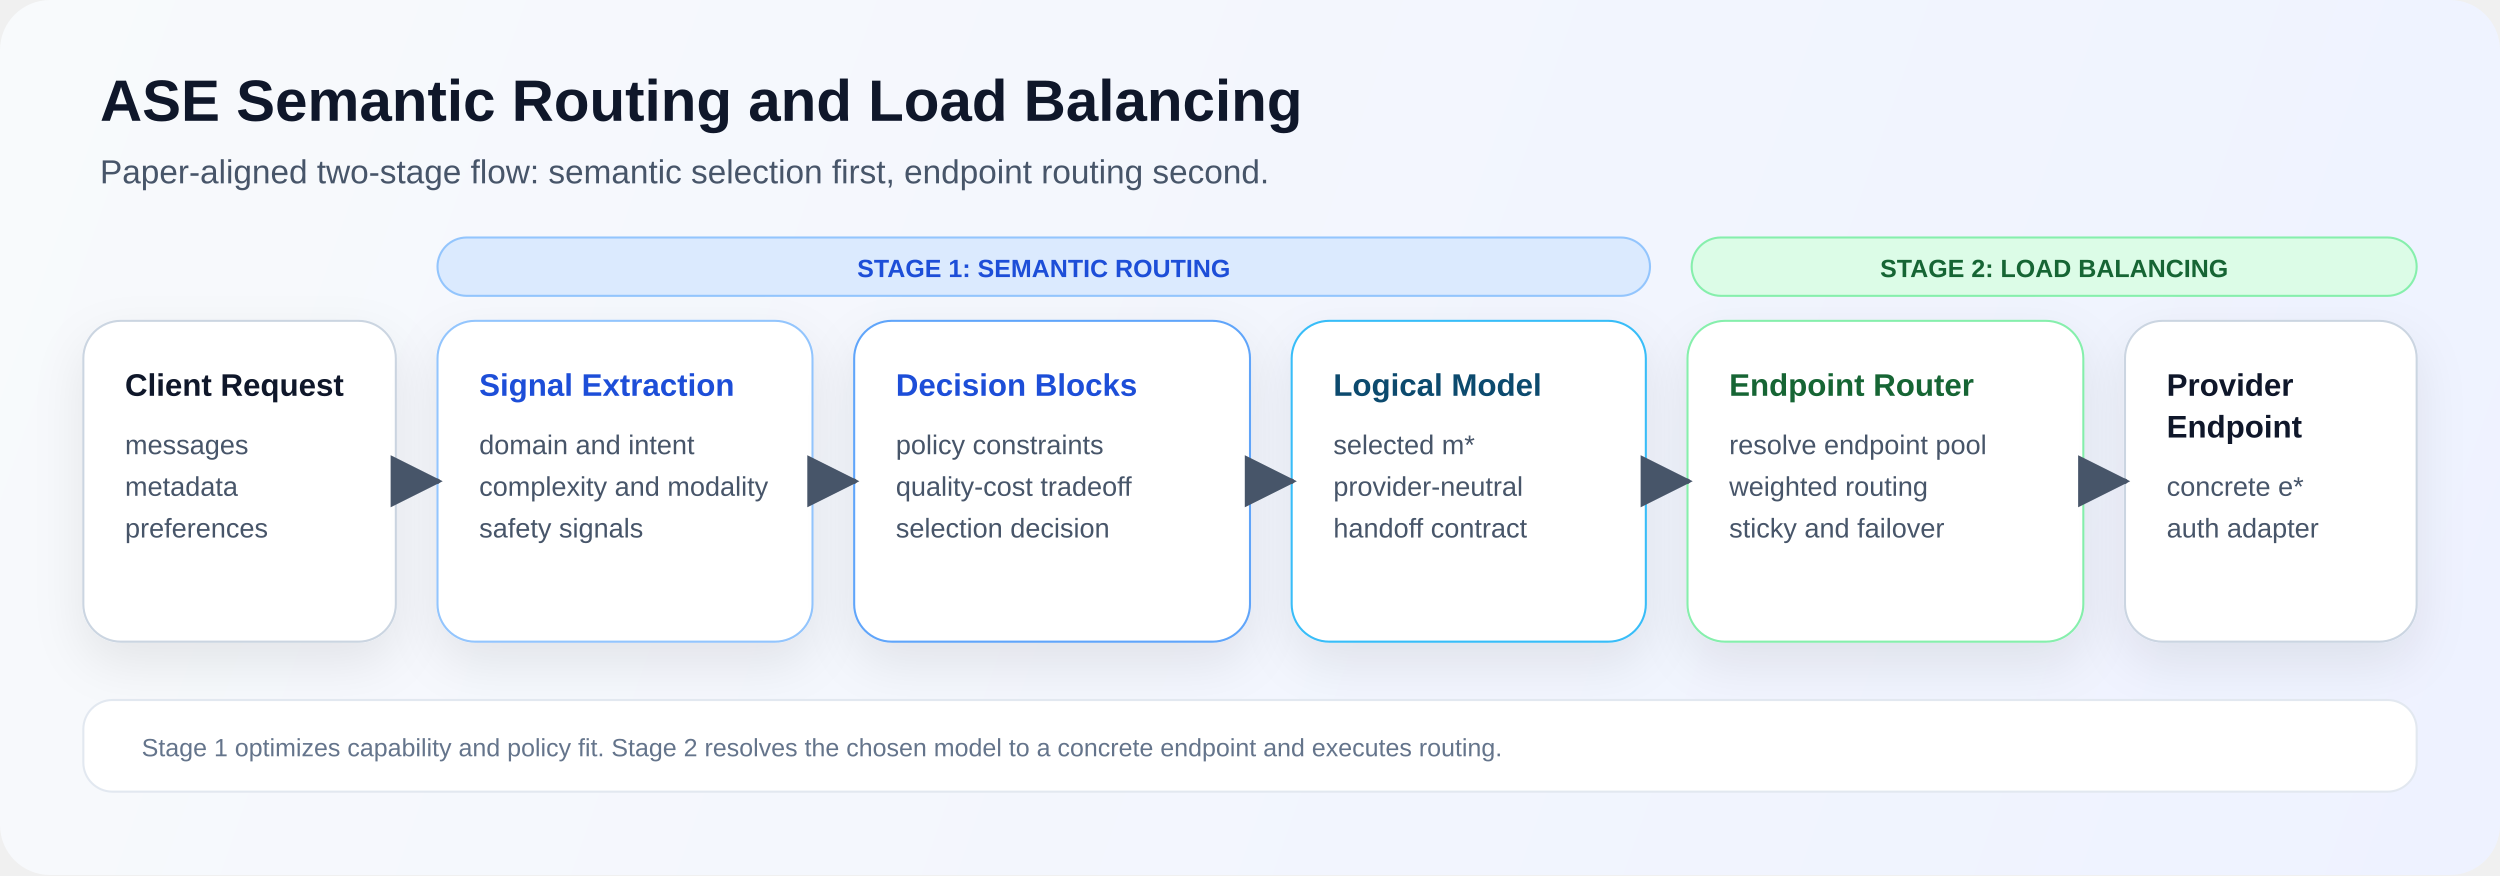
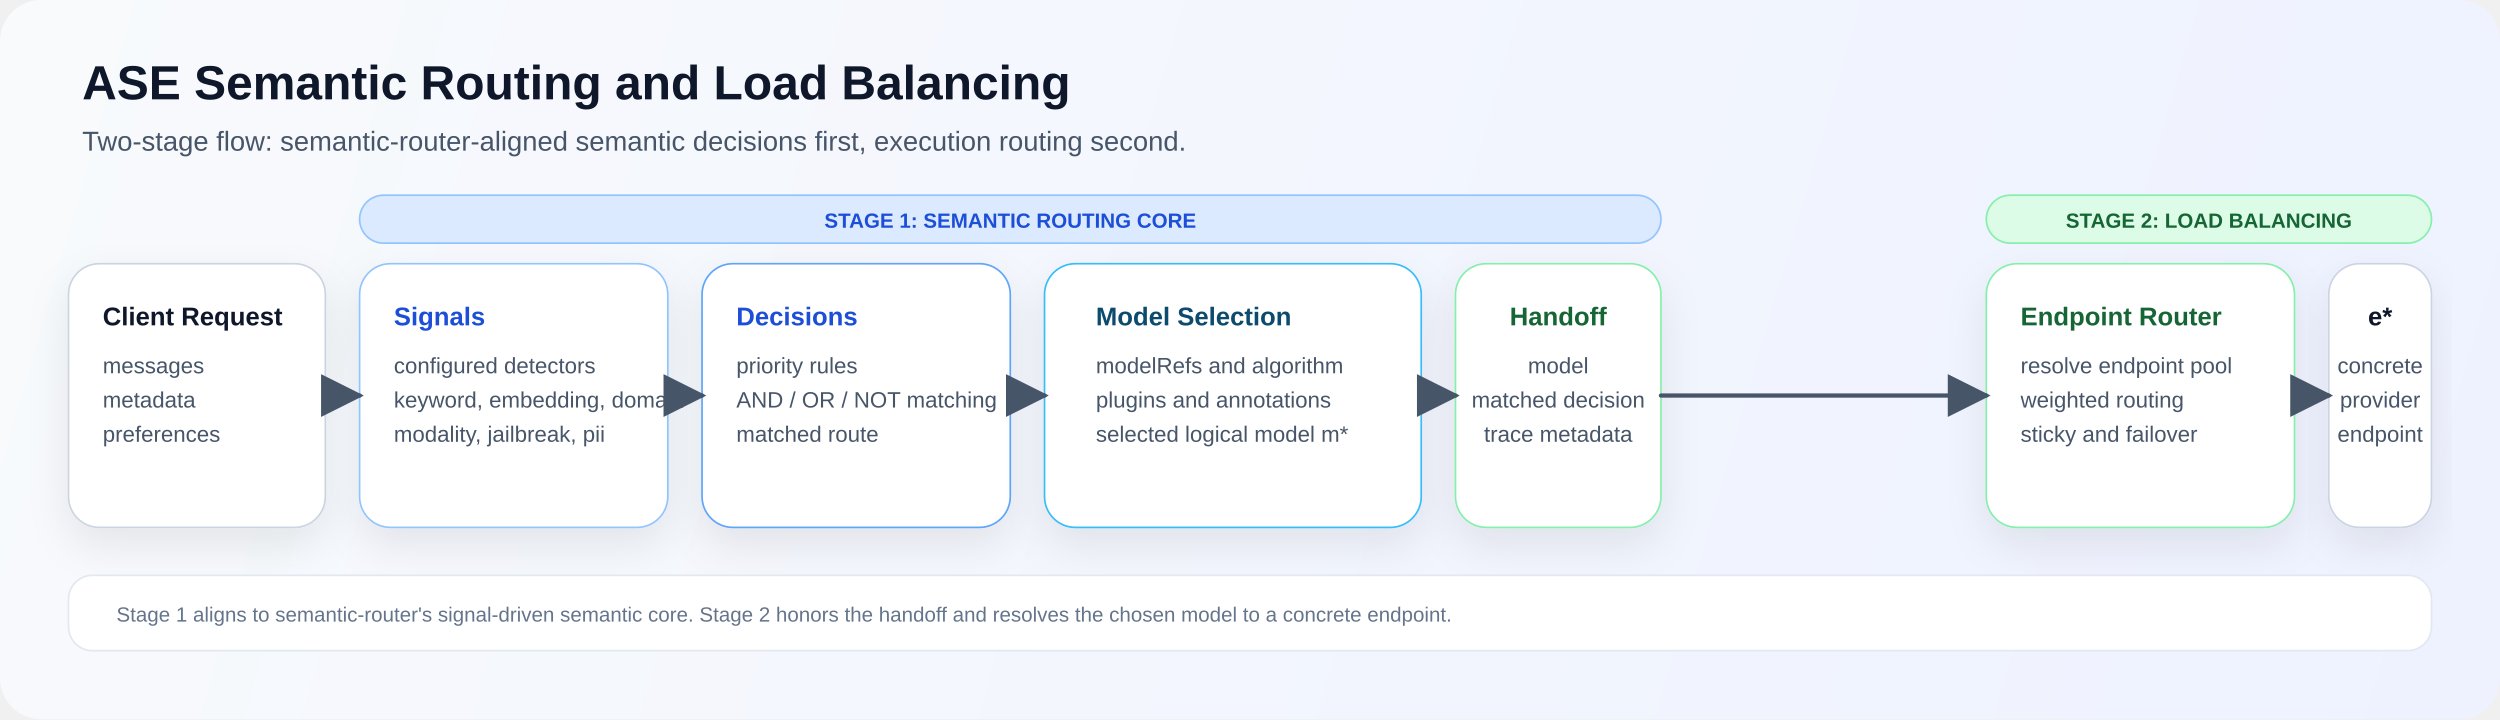
- <svg xmlns="http://www.w3.org/2000/svg" width="1200" height="420" viewBox="0 0 1200 420" fill="none">
+ <svg xmlns="http://www.w3.org/2000/svg" width="1460" height="420" viewBox="0 0 1460 420" fill="none">
  <defs>
-     <linearGradient id="bg" x1="0" y1="0" x2="1200" y2="420" gradientUnits="userSpaceOnUse">
+     <linearGradient id="bg" x1="0" y1="0" x2="1460" y2="420" gradientUnits="userSpaceOnUse">
      <stop stop-color="#F8FAFC" />
      <stop offset="1" stop-color="#EEF2FF" />
    </linearGradient>
    <filter id="shadow" x="-20%" y="-20%" width="140%" height="170%">
      <feDropShadow dx="0" dy="10" stdDeviation="12" flood-color="#0F172A" flood-opacity="0.08" />
    </filter>
    <marker id="arrow" markerWidth="10" markerHeight="10" refX="9" refY="5" orient="auto">
      <path d="M0,0 L10,5 L0,10 Z" fill="#475569" />
    </marker>
  </defs>
-   <rect width="1200" height="420" rx="24" fill="url(#bg)" />
+   <rect width="1460" height="420" rx="24" fill="url(#bg)" />
  <text x="48" y="58" fill="#0F172A" font-family="Segoe UI, Arial, sans-serif" font-size="28" font-weight="700">
    ASE Semantic Routing and Load Balancing
  </text>
  <text x="48" y="88" fill="#475569" font-family="Segoe UI, Arial, sans-serif" font-size="16">
-     Paper-aligned two-stage flow: semantic selection first, endpoint routing second.
+     Two-stage flow: semantic-router-aligned semantic decisions first, execution routing second.
  </text>
-   <rect x="210" y="114" width="582" height="28" rx="14" fill="#DBEAFE" stroke="#93C5FD" />
-   <text x="501" y="133" fill="#1D4ED8" font-family="Segoe UI, Arial, sans-serif" font-size="12" font-weight="700" text-anchor="middle">
-     STAGE 1: SEMANTIC ROUTING
+   <rect x="210" y="114" width="760" height="28" rx="14" fill="#DBEAFE" stroke="#93C5FD" />
+   <text x="590" y="133" fill="#1D4ED8" font-family="Segoe UI, Arial, sans-serif" font-size="12" font-weight="700" text-anchor="middle">
+     STAGE 1: SEMANTIC ROUTING CORE
  </text>
-   <rect x="812" y="114" width="348" height="28" rx="14" fill="#DCFCE7" stroke="#86EFAC" />
-   <text x="986" y="133" fill="#166534" font-family="Segoe UI, Arial, sans-serif" font-size="12" font-weight="700" text-anchor="middle">
+   <rect x="1160" y="114" width="260" height="28" rx="14" fill="#DCFCE7" stroke="#86EFAC" />
+   <text x="1290" y="133" fill="#166534" font-family="Segoe UI, Arial, sans-serif" font-size="12" font-weight="700" text-anchor="middle">
    STAGE 2: LOAD BALANCING
  </text>
  <rect x="40" y="154" width="150" height="154" rx="18" fill="#FFFFFF" stroke="#CBD5E1" filter="url(#shadow)" />
  <text x="60" y="190" fill="#0F172A" font-family="Segoe UI, Arial, sans-serif" font-size="15" font-weight="700">
    Client Request
  </text>
  <text x="60" y="218" fill="#475569" font-family="Segoe UI, Arial, sans-serif" font-size="13">
    messages
  </text>
  <text x="60" y="238" fill="#475569" font-family="Segoe UI, Arial, sans-serif" font-size="13">
    metadata
  </text>
  <text x="60" y="258" fill="#475569" font-family="Segoe UI, Arial, sans-serif" font-size="13">
    preferences
  </text>
  <rect x="210" y="154" width="180" height="154" rx="18" fill="#FFFFFF" stroke="#93C5FD" filter="url(#shadow)" />
  <text x="230" y="190" fill="#1D4ED8" font-family="Segoe UI, Arial, sans-serif" font-size="15" font-weight="700">
-     Signal Extraction
+     Signals
  </text>
  <text x="230" y="218" fill="#475569" font-family="Segoe UI, Arial, sans-serif" font-size="13">
-     domain and intent
+     configured detectors
  </text>
  <text x="230" y="238" fill="#475569" font-family="Segoe UI, Arial, sans-serif" font-size="13">
-     complexity and modality
+     keyword, embedding, domain
  </text>
  <text x="230" y="258" fill="#475569" font-family="Segoe UI, Arial, sans-serif" font-size="13">
-     safety signals
+     modality, jailbreak, pii
  </text>
-   <rect x="410" y="154" width="190" height="154" rx="18" fill="#FFFFFF" stroke="#60A5FA" filter="url(#shadow)" />
+   <rect x="410" y="154" width="180" height="154" rx="18" fill="#FFFFFF" stroke="#60A5FA" filter="url(#shadow)" />
  <text x="430" y="190" fill="#1D4ED8" font-family="Segoe UI, Arial, sans-serif" font-size="15" font-weight="700">
-     Decision Blocks
+     Decisions
  </text>
  <text x="430" y="218" fill="#475569" font-family="Segoe UI, Arial, sans-serif" font-size="13">
-     policy constraints
+     priority rules
  </text>
  <text x="430" y="238" fill="#475569" font-family="Segoe UI, Arial, sans-serif" font-size="13">
-     quality-cost tradeoff
+     AND / OR / NOT matching
  </text>
  <text x="430" y="258" fill="#475569" font-family="Segoe UI, Arial, sans-serif" font-size="13">
-     selection decision
+     matched route
  </text>
-   <rect x="620" y="154" width="170" height="154" rx="18" fill="#FFFFFF" stroke="#38BDF8" filter="url(#shadow)" />
+   <rect x="610" y="154" width="220" height="154" rx="18" fill="#FFFFFF" stroke="#38BDF8" filter="url(#shadow)" />
  <text x="640" y="190" fill="#0C4A6E" font-family="Segoe UI, Arial, sans-serif" font-size="15" font-weight="700">
-     Logical Model
+     Model Selection
  </text>
  <text x="640" y="218" fill="#475569" font-family="Segoe UI, Arial, sans-serif" font-size="13">
-     selected m*
+     modelRefs and algorithm
  </text>
  <text x="640" y="238" fill="#475569" font-family="Segoe UI, Arial, sans-serif" font-size="13">
-     provider-neutral
+     plugins and annotations
  </text>
  <text x="640" y="258" fill="#475569" font-family="Segoe UI, Arial, sans-serif" font-size="13">
-     handoff contract
+     selected logical model m*
  </text>
-   <rect x="810" y="154" width="190" height="154" rx="18" fill="#FFFFFF" stroke="#86EFAC" filter="url(#shadow)" />
-   <text x="830" y="190" fill="#166534" font-family="Segoe UI, Arial, sans-serif" font-size="15" font-weight="700">
+   <rect x="850" y="154" width="120" height="154" rx="18" fill="#FFFFFF" stroke="#86EFAC" filter="url(#shadow)" />
+   <text x="910" y="190" fill="#166534" font-family="Segoe UI, Arial, sans-serif" font-size="15" font-weight="700" text-anchor="middle">
+     Handoff
+   </text>
+   <text x="910" y="218" fill="#475569" font-family="Segoe UI, Arial, sans-serif" font-size="13" text-anchor="middle">
+     model
+   </text>
+   <text x="910" y="238" fill="#475569" font-family="Segoe UI, Arial, sans-serif" font-size="13" text-anchor="middle">
+     matched decision
+   </text>
+   <text x="910" y="258" fill="#475569" font-family="Segoe UI, Arial, sans-serif" font-size="13" text-anchor="middle">
+     trace metadata
+   </text>
+   <rect x="1160" y="154" width="180" height="154" rx="18" fill="#FFFFFF" stroke="#86EFAC" filter="url(#shadow)" />
+   <text x="1180" y="190" fill="#166534" font-family="Segoe UI, Arial, sans-serif" font-size="15" font-weight="700">
    Endpoint Router
  </text>
-   <text x="830" y="218" fill="#475569" font-family="Segoe UI, Arial, sans-serif" font-size="13">
+   <text x="1180" y="218" fill="#475569" font-family="Segoe UI, Arial, sans-serif" font-size="13">
    resolve endpoint pool
  </text>
-   <text x="830" y="238" fill="#475569" font-family="Segoe UI, Arial, sans-serif" font-size="13">
+   <text x="1180" y="238" fill="#475569" font-family="Segoe UI, Arial, sans-serif" font-size="13">
    weighted routing
  </text>
-   <text x="830" y="258" fill="#475569" font-family="Segoe UI, Arial, sans-serif" font-size="13">
+   <text x="1180" y="258" fill="#475569" font-family="Segoe UI, Arial, sans-serif" font-size="13">
    sticky and failover
  </text>
-   <rect x="1020" y="154" width="140" height="154" rx="18" fill="#FFFFFF" stroke="#CBD5E1" filter="url(#shadow)" />
-   <text x="1040" y="190" fill="#0F172A" font-family="Segoe UI, Arial, sans-serif" font-size="15" font-weight="700">
-     Provider
+   <rect x="1360" y="154" width="60" height="154" rx="18" fill="#FFFFFF" stroke="#CBD5E1" filter="url(#shadow)" />
+   <text x="1390" y="190" fill="#0F172A" font-family="Segoe UI, Arial, sans-serif" font-size="15" font-weight="700" text-anchor="middle">
+     e*
  </text>
-   <text x="1040" y="210" fill="#0F172A" font-family="Segoe UI, Arial, sans-serif" font-size="15" font-weight="700">
-     Endpoint
+   <text x="1390" y="218" fill="#475569" font-family="Segoe UI, Arial, sans-serif" font-size="13" text-anchor="middle">
+     concrete
  </text>
-   <text x="1040" y="238" fill="#475569" font-family="Segoe UI, Arial, sans-serif" font-size="13">
-     concrete e*
+   <text x="1390" y="238" fill="#475569" font-family="Segoe UI, Arial, sans-serif" font-size="13" text-anchor="middle">
+     provider
  </text>
-   <text x="1040" y="258" fill="#475569" font-family="Segoe UI, Arial, sans-serif" font-size="13">
-     auth adapter
+   <text x="1390" y="258" fill="#475569" font-family="Segoe UI, Arial, sans-serif" font-size="13" text-anchor="middle">
+     endpoint
  </text>
  <line x1="190" y1="231" x2="210" y2="231" stroke="#475569" stroke-width="2.5" stroke-linecap="round" marker-end="url(#arrow)" />
  <line x1="390" y1="231" x2="410" y2="231" stroke="#475569" stroke-width="2.5" stroke-linecap="round" marker-end="url(#arrow)" />
-   <line x1="600" y1="231" x2="620" y2="231" stroke="#475569" stroke-width="2.5" stroke-linecap="round" marker-end="url(#arrow)" />
-   <line x1="790" y1="231" x2="810" y2="231" stroke="#475569" stroke-width="2.5" stroke-linecap="round" marker-end="url(#arrow)" />
-   <line x1="1000" y1="231" x2="1020" y2="231" stroke="#475569" stroke-width="2.5" stroke-linecap="round" marker-end="url(#arrow)" />
-   <rect x="40" y="336" width="1120" height="44" rx="14" fill="#FFFFFF" stroke="#E2E8F0" />
+   <line x1="590" y1="231" x2="610" y2="231" stroke="#475569" stroke-width="2.5" stroke-linecap="round" marker-end="url(#arrow)" />
+   <line x1="830" y1="231" x2="850" y2="231" stroke="#475569" stroke-width="2.5" stroke-linecap="round" marker-end="url(#arrow)" />
+   <line x1="970" y1="231" x2="1160" y2="231" stroke="#475569" stroke-width="2.5" stroke-linecap="round" marker-end="url(#arrow)" />
+   <line x1="1340" y1="231" x2="1360" y2="231" stroke="#475569" stroke-width="2.5" stroke-linecap="round" marker-end="url(#arrow)" />
+   <rect x="40" y="336" width="1380" height="44" rx="14" fill="#FFFFFF" stroke="#E2E8F0" />
  <text x="68" y="363" fill="#64748B" font-family="Segoe UI, Arial, sans-serif" font-size="12">
-     Stage 1 optimizes capability and policy fit. Stage 2 resolves the chosen model to a concrete endpoint and executes routing.
+     Stage 1 aligns to semantic-router's signal-driven semantic core. Stage 2 honors the handoff and resolves the chosen model to a concrete endpoint.
  </text>
</svg>
